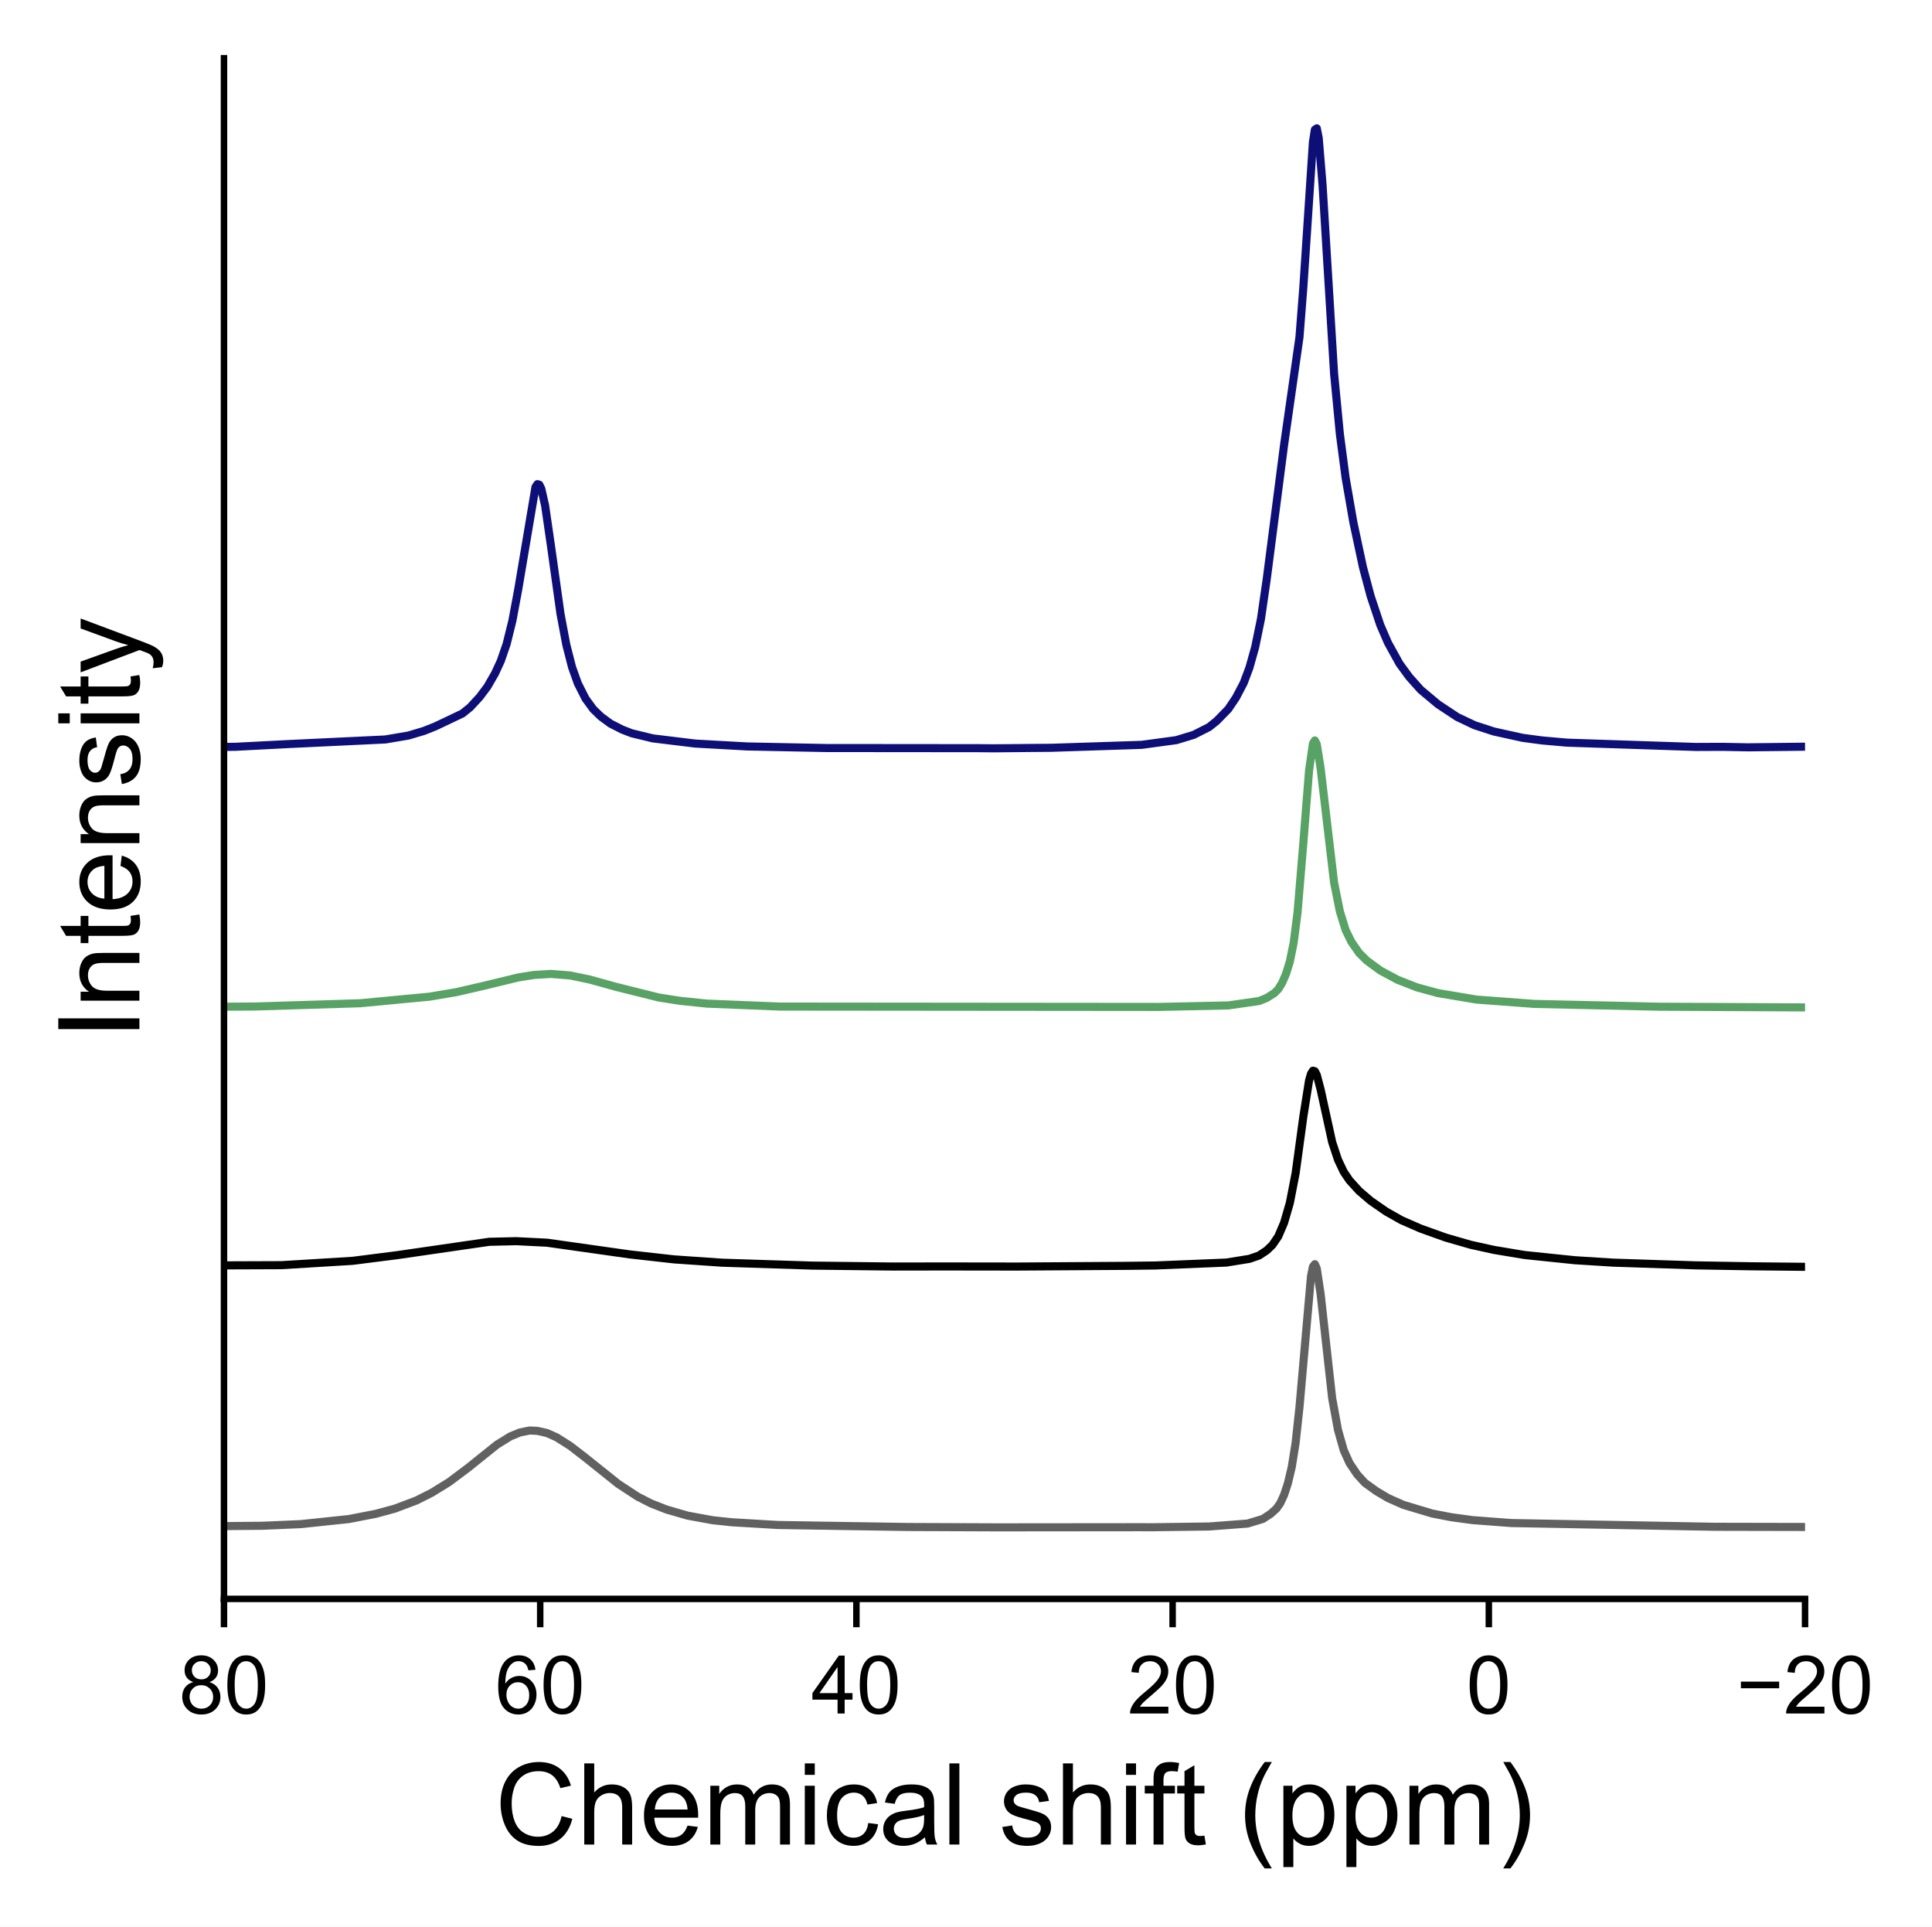
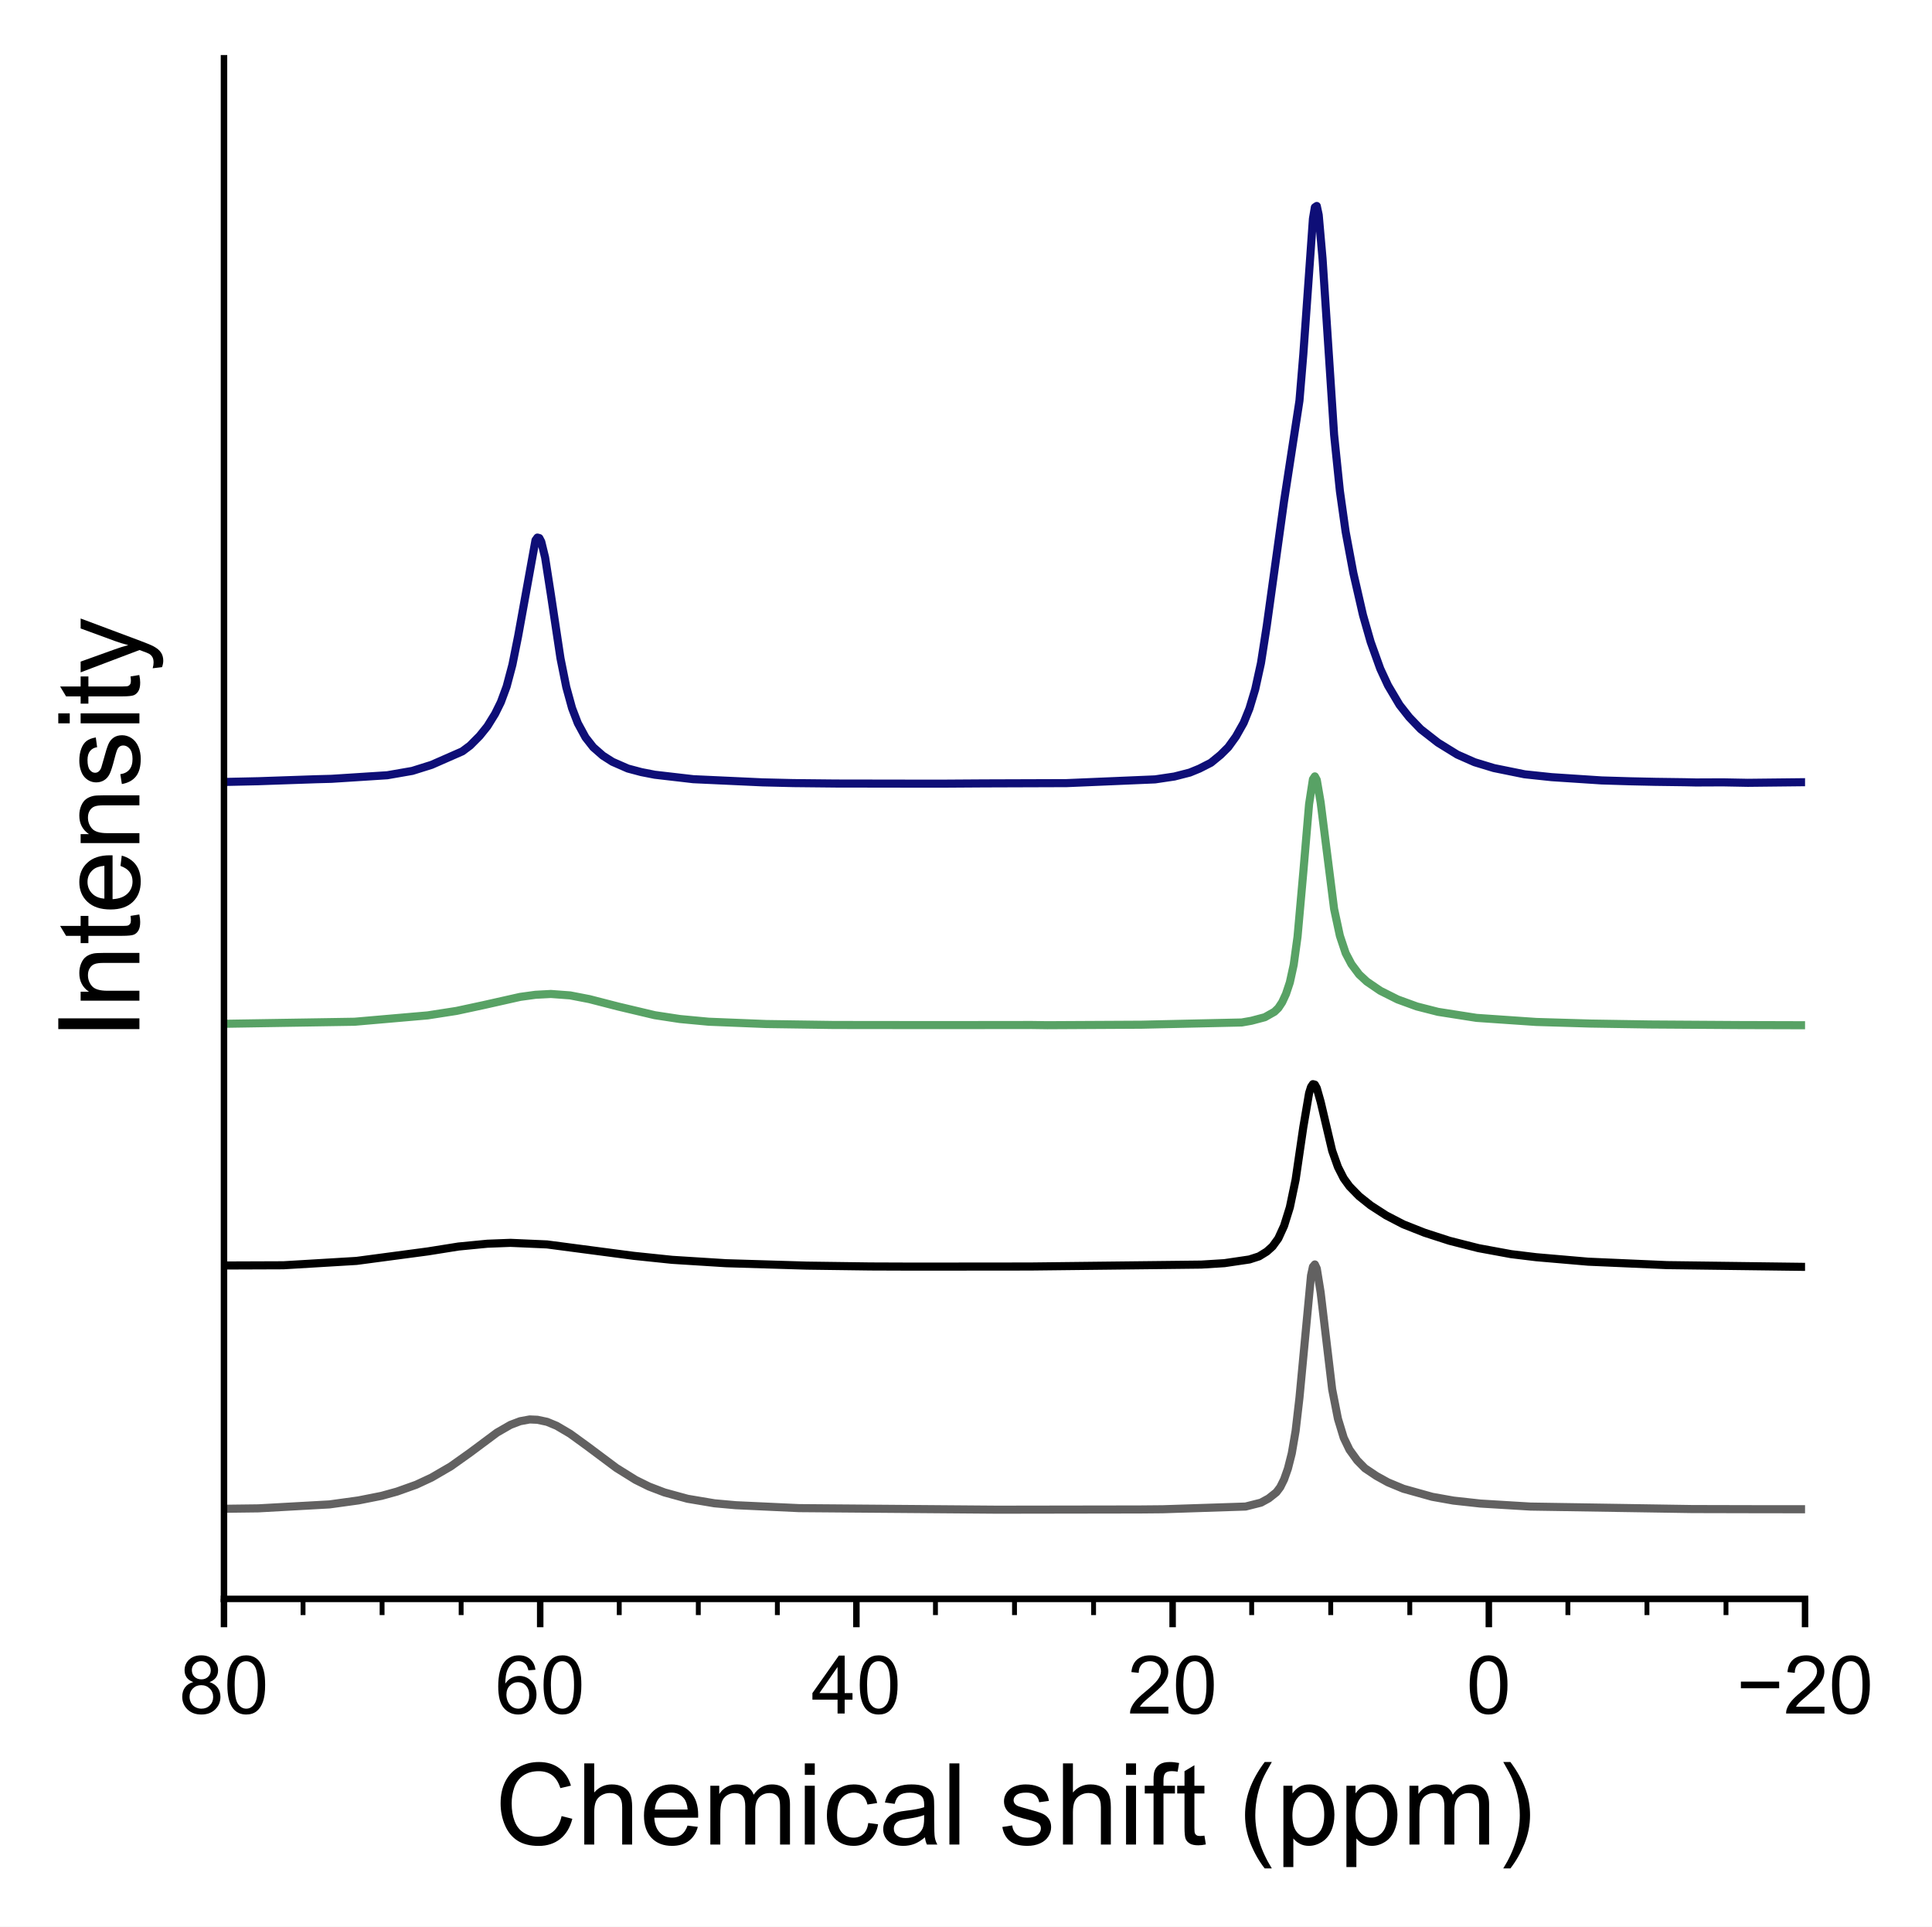
<svg xmlns="http://www.w3.org/2000/svg" xmlns:xlink="http://www.w3.org/1999/xlink" width="238.649pt" height="237.943pt" viewBox="0 0 238.649 237.943" version="1.1">
  <defs>
    <style type="text/css">*{stroke-linejoin: round; stroke-linecap: butt}</style>
  </defs>
  <g id="figure_1">
    <g id="patch_1">
      <path d="M 0 237.943  L 238.649 237.943  L 238.649 0  L 0 0  z " style="fill: #ffffff" />
    </g>
    <g id="axes_1">
      <g id="patch_2">
        <path d="M 27.668 197.46  L 222.968 197.46  L 222.968 7.2  L 27.668 7.2  z " style="fill: #ffffff" />
      </g>
      <g id="matplotlib.axis_1">
        <g id="xtick_1">
          <g id="line2d_1">
            <defs>
-               <path id="m7dfb2cfc0d" d="M 0 0  L 0 3.5  " style="stroke: #000000; stroke-width: 0.8" />
+               <path id="md7b07f695d" d="M 0 0  L 0 3.5  " style="stroke: #000000; stroke-width: 0.8" />
            </defs>
            <g>
-               <use xlink:href="#m7dfb2cfc0d" x="222.968" y="197.46" style="stroke: #000000; stroke-width: 0.8" />
+               <use xlink:href="#md7b07f695d" x="222.968" y="197.46" style="stroke: #000000; stroke-width: 0.8" />
            </g>
          </g>
          <g id="text_1">
            <g transform="translate(214.4863 211.6178) scale(0.1 -0.1)">
              <defs>
                <path id="ArialMT-2212" d="M 3381 1997  L 356 1997  L 356 2522  L 3381 2522  L 3381 1997  z " transform="scale(0.015625)" />
                <path id="ArialMT-32" d="M 3222 541  L 3222 0  L 194 0  Q 188 203 259 391  Q 375 700 629 1000  Q 884 1300 1366 1694  Q 2113 2306 2375 2664  Q 2638 3022 2638 3341  Q 2638 3675 2398 3904  Q 2159 4134 1775 4134  Q 1369 4134 1125 3890  Q 881 3647 878 3216  L 300 3275  Q 359 3922 746 4261  Q 1134 4600 1788 4600  Q 2447 4600 2831 4234  Q 3216 3869 3216 3328  Q 3216 3053 3103 2787  Q 2991 2522 2730 2228  Q 2469 1934 1863 1422  Q 1356 997 1212 845  Q 1069 694 975 541  L 3222 541  z " transform="scale(0.015625)" />
                <path id="ArialMT-30" d="M 266 2259  Q 266 3072 433 3567  Q 600 4063 929 4331  Q 1259 4600 1759 4600  Q 2128 4600 2406 4451  Q 2684 4303 2865 4023  Q 3047 3744 3150 3342  Q 3253 2941 3253 2259  Q 3253 1453 3087 958  Q 2922 463 2592 192  Q 2263 -78 1759 -78  Q 1097 -78 719 397  Q 266 969 266 2259  z M 844 2259  Q 844 1131 1108 757  Q 1372 384 1759 384  Q 2147 384 2411 759  Q 2675 1134 2675 2259  Q 2675 3391 2411 3762  Q 2147 4134 1753 4134  Q 1366 4134 1134 3806  Q 844 3388 844 2259  z " transform="scale(0.015625)" />
              </defs>
              <use xlink:href="#ArialMT-2212" />
              <use xlink:href="#ArialMT-32" x="58.398" />
              <use xlink:href="#ArialMT-30" x="114.014" />
            </g>
          </g>
        </g>
        <g id="xtick_2">
          <g id="line2d_2">
            <g>
-               <use xlink:href="#m7dfb2cfc0d" x="183.907" y="197.46" style="stroke: #000000; stroke-width: 0.8" />
+               <use xlink:href="#md7b07f695d" x="183.907" y="197.46" style="stroke: #000000; stroke-width: 0.8" />
            </g>
          </g>
          <g id="text_2">
            <g transform="translate(181.127 211.6178) scale(0.1 -0.1)">
              <use xlink:href="#ArialMT-30" />
            </g>
          </g>
        </g>
        <g id="xtick_3">
          <g id="line2d_3">
            <g>
-               <use xlink:href="#m7dfb2cfc0d" x="144.847" y="197.46" style="stroke: #000000; stroke-width: 0.8" />
+               <use xlink:href="#md7b07f695d" x="144.847" y="197.46" style="stroke: #000000; stroke-width: 0.8" />
            </g>
          </g>
          <g id="text_3">
            <g transform="translate(139.2866 211.6178) scale(0.1 -0.1)">
              <use xlink:href="#ArialMT-32" />
              <use xlink:href="#ArialMT-30" x="55.615" />
            </g>
          </g>
        </g>
        <g id="xtick_4">
          <g id="line2d_4">
            <g>
-               <use xlink:href="#m7dfb2cfc0d" x="105.787" y="197.46" style="stroke: #000000; stroke-width: 0.8" />
+               <use xlink:href="#md7b07f695d" x="105.787" y="197.46" style="stroke: #000000; stroke-width: 0.8" />
            </g>
          </g>
          <g id="text_4">
            <g transform="translate(100.2266 211.6178) scale(0.1 -0.1)">
              <defs>
                <path id="ArialMT-34" d="M 2069 0  L 2069 1097  L 81 1097  L 81 1613  L 2172 4581  L 2631 4581  L 2631 1613  L 3250 1613  L 3250 1097  L 2631 1097  L 2631 0  L 2069 0  z M 2069 1613  L 2069 3678  L 634 1613  L 2069 1613  z " transform="scale(0.015625)" />
              </defs>
              <use xlink:href="#ArialMT-34" />
              <use xlink:href="#ArialMT-30" x="55.615" />
            </g>
          </g>
        </g>
        <g id="xtick_5">
          <g id="line2d_5">
            <g>
-               <use xlink:href="#m7dfb2cfc0d" x="66.728" y="197.46" style="stroke: #000000; stroke-width: 0.8" />
+               <use xlink:href="#md7b07f695d" x="66.728" y="197.46" style="stroke: #000000; stroke-width: 0.8" />
            </g>
          </g>
          <g id="text_5">
            <g transform="translate(61.16656 211.6178) scale(0.1 -0.1)">
              <defs>
                <path id="ArialMT-36" d="M 3184 3459  L 2625 3416  Q 2550 3747 2413 3897  Q 2184 4138 1850 4138  Q 1581 4138 1378 3988  Q 1113 3794 959 3422  Q 806 3050 800 2363  Q 1003 2672 1297 2822  Q 1591 2972 1913 2972  Q 2475 2972 2870 2558  Q 3266 2144 3266 1488  Q 3266 1056 3080 686  Q 2894 316 2569 119  Q 2244 -78 1831 -78  Q 1128 -78 684 439  Q 241 956 241 2144  Q 241 3472 731 4075  Q 1159 4600 1884 4600  Q 2425 4600 2770 4297  Q 3116 3994 3184 3459  z M 888 1484  Q 888 1194 1011 928  Q 1134 663 1356 523  Q 1578 384 1822 384  Q 2178 384 2434 671  Q 2691 959 2691 1453  Q 2691 1928 2437 2201  Q 2184 2475 1800 2475  Q 1419 2475 1153 2201  Q 888 1928 888 1484  z " transform="scale(0.015625)" />
              </defs>
              <use xlink:href="#ArialMT-36" />
              <use xlink:href="#ArialMT-30" x="55.615" />
            </g>
          </g>
        </g>
        <g id="xtick_6">
          <g id="line2d_6">
            <g>
-               <use xlink:href="#m7dfb2cfc0d" x="27.668" y="197.46" style="stroke: #000000; stroke-width: 0.8" />
+               <use xlink:href="#md7b07f695d" x="27.668" y="197.46" style="stroke: #000000; stroke-width: 0.8" />
            </g>
          </g>
          <g id="text_6">
            <g transform="translate(22.10656 211.6178) scale(0.1 -0.1)">
              <defs>
                <path id="ArialMT-38" d="M 1131 2484  Q 781 2613 612 2850  Q 444 3088 444 3419  Q 444 3919 803 4259  Q 1163 4600 1759 4600  Q 2359 4600 2725 4251  Q 3091 3903 3091 3403  Q 3091 3084 2923 2848  Q 2756 2613 2416 2484  Q 2838 2347 3058 2040  Q 3278 1734 3278 1309  Q 3278 722 2862 322  Q 2447 -78 1769 -78  Q 1091 -78 675 323  Q 259 725 259 1325  Q 259 1772 486 2073  Q 713 2375 1131 2484  z M 1019 3438  Q 1019 3113 1228 2906  Q 1438 2700 1772 2700  Q 2097 2700 2305 2904  Q 2513 3109 2513 3406  Q 2513 3716 2298 3927  Q 2084 4138 1766 4138  Q 1444 4138 1231 3931  Q 1019 3725 1019 3438  z M 838 1322  Q 838 1081 952 856  Q 1066 631 1291 507  Q 1516 384 1775 384  Q 2178 384 2440 643  Q 2703 903 2703 1303  Q 2703 1709 2433 1975  Q 2163 2241 1756 2241  Q 1359 2241 1098 1978  Q 838 1716 838 1322  z " transform="scale(0.015625)" />
              </defs>
              <use xlink:href="#ArialMT-38" />
              <use xlink:href="#ArialMT-30" x="55.615" />
+             </g>
+           </g>
+         </g>
+         <g id="xtick_7">
+           <g id="line2d_7">
+             <defs>
+               <path id="m6c7174c945" d="M 0 0  L 0 2  " style="stroke: #000000; stroke-width: 0.6" />
+             </defs>
+             <g>
+               <use xlink:href="#m6c7174c945" x="213.202" y="197.46" style="stroke: #000000; stroke-width: 0.6" />
+             </g>
+           </g>
+         </g>
+         <g id="xtick_8">
+           <g id="line2d_8">
+             <g>
+               <use xlink:href="#m6c7174c945" x="203.438" y="197.46" style="stroke: #000000; stroke-width: 0.6" />
+             </g>
+           </g>
+         </g>
+         <g id="xtick_9">
+           <g id="line2d_9">
+             <g>
+               <use xlink:href="#m6c7174c945" x="193.673" y="197.46" style="stroke: #000000; stroke-width: 0.6" />
+             </g>
+           </g>
+         </g>
+         <g id="xtick_10">
+           <g id="line2d_10">
+             <g>
+               <use xlink:href="#m6c7174c945" x="174.143" y="197.46" style="stroke: #000000; stroke-width: 0.6" />
+             </g>
+           </g>
+         </g>
+         <g id="xtick_11">
+           <g id="line2d_11">
+             <g>
+               <use xlink:href="#m6c7174c945" x="164.377" y="197.46" style="stroke: #000000; stroke-width: 0.6" />
+             </g>
+           </g>
+         </g>
+         <g id="xtick_12">
+           <g id="line2d_12">
+             <g>
+               <use xlink:href="#m6c7174c945" x="154.613" y="197.46" style="stroke: #000000; stroke-width: 0.6" />
+             </g>
+           </g>
+         </g>
+         <g id="xtick_13">
+           <g id="line2d_13">
+             <g>
+               <use xlink:href="#m6c7174c945" x="135.083" y="197.46" style="stroke: #000000; stroke-width: 0.6" />
+             </g>
+           </g>
+         </g>
+         <g id="xtick_14">
+           <g id="line2d_14">
+             <g>
+               <use xlink:href="#m6c7174c945" x="125.317" y="197.46" style="stroke: #000000; stroke-width: 0.6" />
+             </g>
+           </g>
+         </g>
+         <g id="xtick_15">
+           <g id="line2d_15">
+             <g>
+               <use xlink:href="#m6c7174c945" x="115.552" y="197.46" style="stroke: #000000; stroke-width: 0.6" />
+             </g>
+           </g>
+         </g>
+         <g id="xtick_16">
+           <g id="line2d_16">
+             <g>
+               <use xlink:href="#m6c7174c945" x="96.022" y="197.46" style="stroke: #000000; stroke-width: 0.6" />
+             </g>
+           </g>
+         </g>
+         <g id="xtick_17">
+           <g id="line2d_17">
+             <g>
+               <use xlink:href="#m6c7174c945" x="86.257" y="197.46" style="stroke: #000000; stroke-width: 0.6" />
+             </g>
+           </g>
+         </g>
+         <g id="xtick_18">
+           <g id="line2d_18">
+             <g>
+               <use xlink:href="#m6c7174c945" x="76.493" y="197.46" style="stroke: #000000; stroke-width: 0.6" />
+             </g>
+           </g>
+         </g>
+         <g id="xtick_19">
+           <g id="line2d_19">
+             <g>
+               <use xlink:href="#m6c7174c945" x="56.962" y="197.46" style="stroke: #000000; stroke-width: 0.6" />
+             </g>
+           </g>
+         </g>
+         <g id="xtick_20">
+           <g id="line2d_20">
+             <g>
+               <use xlink:href="#m6c7174c945" x="47.197" y="197.46" style="stroke: #000000; stroke-width: 0.6" />
+             </g>
+           </g>
+         </g>
+         <g id="xtick_21">
+           <g id="line2d_21">
+             <g>
+               <use xlink:href="#m6c7174c945" x="37.432" y="197.46" style="stroke: #000000; stroke-width: 0.6" />
            </g>
          </g>
        </g>
        <g id="text_7">
          <g transform="translate(61.13844 227.7969) scale(0.14 -0.14)">
            <defs>
              <path id="ArialMT-43" d="M 3763 1606  L 4369 1453  Q 4178 706 3683 314  Q 3188 -78 2472 -78  Q 1731 -78 1267 223  Q 803 525 561 1097  Q 319 1669 319 2325  Q 319 3041 592 3573  Q 866 4106 1370 4382  Q 1875 4659 2481 4659  Q 3169 4659 3637 4309  Q 4106 3959 4291 3325  L 3694 3184  Q 3534 3684 3231 3912  Q 2928 4141 2469 4141  Q 1941 4141 1586 3887  Q 1231 3634 1087 3207  Q 944 2781 944 2328  Q 944 1744 1114 1308  Q 1284 872 1643 656  Q 2003 441 2422 441  Q 2931 441 3284 734  Q 3638 1028 3763 1606  z " transform="scale(0.015625)" />
              <path id="ArialMT-68" d="M 422 0  L 422 4581  L 984 4581  L 984 2938  Q 1378 3394 1978 3394  Q 2347 3394 2619 3248  Q 2891 3103 3008 2847  Q 3125 2591 3125 2103  L 3125 0  L 2563 0  L 2563 2103  Q 2563 2525 2380 2717  Q 2197 2909 1863 2909  Q 1613 2909 1392 2779  Q 1172 2650 1078 2428  Q 984 2206 984 1816  L 984 0  L 422 0  z " transform="scale(0.015625)" />
              <path id="ArialMT-65" d="M 2694 1069  L 3275 997  Q 3138 488 2766 206  Q 2394 -75 1816 -75  Q 1088 -75 661 373  Q 234 822 234 1631  Q 234 2469 665 2931  Q 1097 3394 1784 3394  Q 2450 3394 2872 2941  Q 3294 2488 3294 1666  Q 3294 1616 3291 1516  L 816 1516  Q 847 969 1125 678  Q 1403 388 1819 388  Q 2128 388 2347 550  Q 2566 713 2694 1069  z M 847 1978  L 2700 1978  Q 2663 2397 2488 2606  Q 2219 2931 1791 2931  Q 1403 2931 1139 2672  Q 875 2413 847 1978  z " transform="scale(0.015625)" />
              <path id="ArialMT-6d" d="M 422 0  L 422 3319  L 925 3319  L 925 2853  Q 1081 3097 1340 3245  Q 1600 3394 1931 3394  Q 2300 3394 2536 3241  Q 2772 3088 2869 2813  Q 3263 3394 3894 3394  Q 4388 3394 4653 3120  Q 4919 2847 4919 2278  L 4919 0  L 4359 0  L 4359 2091  Q 4359 2428 4304 2576  Q 4250 2725 4106 2815  Q 3963 2906 3769 2906  Q 3419 2906 3187 2673  Q 2956 2441 2956 1928  L 2956 0  L 2394 0  L 2394 2156  Q 2394 2531 2256 2718  Q 2119 2906 1806 2906  Q 1569 2906 1367 2781  Q 1166 2656 1075 2415  Q 984 2175 984 1722  L 984 0  L 422 0  z " transform="scale(0.015625)" />
              <path id="ArialMT-69" d="M 425 3934  L 425 4581  L 988 4581  L 988 3934  L 425 3934  z M 425 0  L 425 3319  L 988 3319  L 988 0  L 425 0  z " transform="scale(0.015625)" />
              <path id="ArialMT-63" d="M 2588 1216  L 3141 1144  Q 3050 572 2676 248  Q 2303 -75 1759 -75  Q 1078 -75 664 370  Q 250 816 250 1647  Q 250 2184 428 2587  Q 606 2991 970 3192  Q 1334 3394 1763 3394  Q 2303 3394 2647 3120  Q 2991 2847 3088 2344  L 2541 2259  Q 2463 2594 2264 2762  Q 2066 2931 1784 2931  Q 1359 2931 1093 2626  Q 828 2322 828 1663  Q 828 994 1084 691  Q 1341 388 1753 388  Q 2084 388 2306 591  Q 2528 794 2588 1216  z " transform="scale(0.015625)" />
              <path id="ArialMT-61" d="M 2588 409  Q 2275 144 1986 34  Q 1697 -75 1366 -75  Q 819 -75 525 192  Q 231 459 231 875  Q 231 1119 342 1320  Q 453 1522 633 1644  Q 813 1766 1038 1828  Q 1203 1872 1538 1913  Q 2219 1994 2541 2106  Q 2544 2222 2544 2253  Q 2544 2597 2384 2738  Q 2169 2928 1744 2928  Q 1347 2928 1158 2789  Q 969 2650 878 2297  L 328 2372  Q 403 2725 575 2942  Q 747 3159 1072 3276  Q 1397 3394 1825 3394  Q 2250 3394 2515 3294  Q 2781 3194 2906 3042  Q 3031 2891 3081 2659  Q 3109 2516 3109 2141  L 3109 1391  Q 3109 606 3145 398  Q 3181 191 3288 0  L 2700 0  Q 2613 175 2588 409  z M 2541 1666  Q 2234 1541 1622 1453  Q 1275 1403 1131 1340  Q 988 1278 909 1158  Q 831 1038 831 891  Q 831 666 1001 516  Q 1172 366 1500 366  Q 1825 366 2078 508  Q 2331 650 2450 897  Q 2541 1088 2541 1459  L 2541 1666  z " transform="scale(0.015625)" />
              <path id="ArialMT-6c" d="M 409 0  L 409 4581  L 972 4581  L 972 0  L 409 0  z " transform="scale(0.015625)" />
              <path id="ArialMT-20" transform="scale(0.015625)" />
              <path id="ArialMT-73" d="M 197 991  L 753 1078  Q 800 744 1014 566  Q 1228 388 1613 388  Q 2000 388 2187 545  Q 2375 703 2375 916  Q 2375 1106 2209 1216  Q 2094 1291 1634 1406  Q 1016 1563 777 1677  Q 538 1791 414 1992  Q 291 2194 291 2438  Q 291 2659 392 2848  Q 494 3038 669 3163  Q 800 3259 1026 3326  Q 1253 3394 1513 3394  Q 1903 3394 2198 3281  Q 2494 3169 2634 2976  Q 2775 2784 2828 2463  L 2278 2388  Q 2241 2644 2061 2787  Q 1881 2931 1553 2931  Q 1166 2931 1000 2803  Q 834 2675 834 2503  Q 834 2394 903 2306  Q 972 2216 1119 2156  Q 1203 2125 1616 2013  Q 2213 1853 2448 1751  Q 2684 1650 2818 1456  Q 2953 1263 2953 975  Q 2953 694 2789 445  Q 2625 197 2315 61  Q 2006 -75 1616 -75  Q 969 -75 630 194  Q 291 463 197 991  z " transform="scale(0.015625)" />
              <path id="ArialMT-66" d="M 556 0  L 556 2881  L 59 2881  L 59 3319  L 556 3319  L 556 3672  Q 556 4006 616 4169  Q 697 4388 901 4523  Q 1106 4659 1475 4659  Q 1713 4659 2000 4603  L 1916 4113  Q 1741 4144 1584 4144  Q 1328 4144 1222 4034  Q 1116 3925 1116 3625  L 1116 3319  L 1763 3319  L 1763 2881  L 1116 2881  L 1116 0  L 556 0  z " transform="scale(0.015625)" />
              <path id="ArialMT-74" d="M 1650 503  L 1731 6  Q 1494 -44 1306 -44  Q 1000 -44 831 53  Q 663 150 594 308  Q 525 466 525 972  L 525 2881  L 113 2881  L 113 3319  L 525 3319  L 525 4141  L 1084 4478  L 1084 3319  L 1650 3319  L 1650 2881  L 1084 2881  L 1084 941  Q 1084 700 1114 631  Q 1144 563 1211 522  Q 1278 481 1403 481  Q 1497 481 1650 503  z " transform="scale(0.015625)" />
              <path id="ArialMT-28" d="M 1497 -1347  Q 1031 -759 709 28  Q 388 816 388 1659  Q 388 2403 628 3084  Q 909 3875 1497 4659  L 1900 4659  Q 1522 4009 1400 3731  Q 1209 3300 1100 2831  Q 966 2247 966 1656  Q 966 153 1900 -1347  L 1497 -1347  z " transform="scale(0.015625)" />
              <path id="ArialMT-70" d="M 422 -1272  L 422 3319  L 934 3319  L 934 2888  Q 1116 3141 1344 3267  Q 1572 3394 1897 3394  Q 2322 3394 2647 3175  Q 2972 2956 3137 2557  Q 3303 2159 3303 1684  Q 3303 1175 3120 767  Q 2938 359 2589 142  Q 2241 -75 1856 -75  Q 1575 -75 1351 44  Q 1128 163 984 344  L 984 -1272  L 422 -1272  z M 931 1641  Q 931 1000 1190 694  Q 1450 388 1819 388  Q 2194 388 2461 705  Q 2728 1022 2728 1688  Q 2728 2322 2467 2637  Q 2206 2953 1844 2953  Q 1484 2953 1207 2617  Q 931 2281 931 1641  z " transform="scale(0.015625)" />
              <path id="ArialMT-29" d="M 791 -1347  L 388 -1347  Q 1322 153 1322 1656  Q 1322 2244 1188 2822  Q 1081 3291 891 3722  Q 769 4003 388 4659  L 791 4659  Q 1378 3875 1659 3084  Q 1900 2403 1900 1659  Q 1900 816 1576 28  Q 1253 -759 791 -1347  z " transform="scale(0.015625)" />
            </defs>
            <use xlink:href="#ArialMT-43" />
            <use xlink:href="#ArialMT-68" x="72.217" />
            <use xlink:href="#ArialMT-65" x="127.832" />
            <use xlink:href="#ArialMT-6d" x="183.447" />
            <use xlink:href="#ArialMT-69" x="266.748" />
            <use xlink:href="#ArialMT-63" x="288.965" />
            <use xlink:href="#ArialMT-61" x="338.965" />
            <use xlink:href="#ArialMT-6c" x="394.58" />
            <use xlink:href="#ArialMT-20" x="416.797" />
            <use xlink:href="#ArialMT-73" x="444.58" />
            <use xlink:href="#ArialMT-68" x="494.58" />
            <use xlink:href="#ArialMT-69" x="550.195" />
            <use xlink:href="#ArialMT-66" x="572.412" />
            <use xlink:href="#ArialMT-74" x="600.195" />
            <use xlink:href="#ArialMT-20" x="627.979" />
            <use xlink:href="#ArialMT-28" x="655.762" />
            <use xlink:href="#ArialMT-70" x="689.062" />
            <use xlink:href="#ArialMT-70" x="744.678" />
            <use xlink:href="#ArialMT-6d" x="800.293" />
            <use xlink:href="#ArialMT-29" x="883.594" />
          </g>
        </g>
      </g>
      <g id="matplotlib.axis_2">
        <g id="ytick_1">
-           <g id="line2d_7" />
+           <g id="line2d_22" />
        </g>
        <g id="ytick_2">
-           <g id="line2d_8" />
+           <g id="line2d_23" />
        </g>
        <g id="ytick_3">
-           <g id="line2d_9" />
+           <g id="line2d_24" />
        </g>
        <g id="ytick_4">
-           <g id="line2d_10" />
+           <g id="line2d_25" />
        </g>
        <g id="ytick_5">
-           <g id="line2d_11" />
+           <g id="line2d_26" />
        </g>
        <g id="ytick_6">
-           <g id="line2d_12" />
+           <g id="line2d_27" />
        </g>
        <g id="ytick_7">
-           <g id="line2d_13" />
+           <g id="line2d_28" />
        </g>
        <g id="text_8">
          <g transform="translate(17.22094 128.3973) rotate(-90) scale(0.14 -0.14)">
            <defs>
              <path id="ArialMT-49" d="M 597 0  L 597 4581  L 1203 4581  L 1203 0  L 597 0  z " transform="scale(0.015625)" />
              <path id="ArialMT-6e" d="M 422 0  L 422 3319  L 928 3319  L 928 2847  Q 1294 3394 1984 3394  Q 2284 3394 2536 3286  Q 2788 3178 2913 3003  Q 3038 2828 3088 2588  Q 3119 2431 3119 2041  L 3119 0  L 2556 0  L 2556 2019  Q 2556 2363 2490 2533  Q 2425 2703 2258 2804  Q 2091 2906 1866 2906  Q 1506 2906 1245 2678  Q 984 2450 984 1813  L 984 0  L 422 0  z " transform="scale(0.015625)" />
              <path id="ArialMT-79" d="M 397 -1278  L 334 -750  Q 519 -800 656 -800  Q 844 -800 956 -737  Q 1069 -675 1141 -563  Q 1194 -478 1313 -144  Q 1328 -97 1363 -6  L 103 3319  L 709 3319  L 1400 1397  Q 1534 1031 1641 628  Q 1738 1016 1872 1384  L 2581 3319  L 3144 3319  L 1881 -56  Q 1678 -603 1566 -809  Q 1416 -1088 1222 -1217  Q 1028 -1347 759 -1347  Q 597 -1347 397 -1278  z " transform="scale(0.015625)" />
            </defs>
            <use xlink:href="#ArialMT-49" />
            <use xlink:href="#ArialMT-6e" x="27.783" />
            <use xlink:href="#ArialMT-74" x="83.398" />
            <use xlink:href="#ArialMT-65" x="111.182" />
            <use xlink:href="#ArialMT-6e" x="166.797" />
            <use xlink:href="#ArialMT-73" x="222.412" />
            <use xlink:href="#ArialMT-69" x="272.412" />
            <use xlink:href="#ArialMT-74" x="294.629" />
            <use xlink:href="#ArialMT-79" x="322.412" />
          </g>
        </g>
      </g>
-       <g id="line2d_14">
-         <path d="M -1 124.354  L 9.335 124.395  L 15.753 124.385  L 21.22 124.363  L 31.441 124.304  L 44.515 123.897  L 53.073 123.084  L 56.4 122.522  L 59.728 121.754  L 64.007 120.717  L 65.909 120.41  L 68.048 120.277  L 70.425 120.467  L 72.802 120.96  L 76.13 121.881  L 81.36 123.186  L 83.974 123.597  L 87.302 123.943  L 96.335 124.31  L 143.163 124.353  L 151.72 124.169  L 155.524 123.626  L 156.474 123.239  L 157.425 122.639  L 157.901 122.149  L 158.376 121.379  L 158.851 120.279  L 159.327 118.747  L 159.802 116.412  L 160.278 112.689  L 160.991 104.132  L 161.704 95.118  L 162.179 91.821  L 162.417 91.443  L 162.655 91.911  L 163.13 94.882  L 164.794 109.006  L 165.507 112.567  L 166.22 114.866  L 166.933 116.322  L 167.884 117.688  L 168.835 118.633  L 170.499 119.852  L 172.638 121.003  L 175.015 121.933  L 177.63 122.647  L 182.384 123.445  L 189.515 123.98  L 204.966 124.327  L 230.163 124.446  L 232.54 124.419  L 239.649 124.436  L 239.649 124.436  " clip-path="url(#p037edbd0fa)" style="fill: none; stroke: #58a265; stroke-linecap: square" />
-       </g>
-       <g id="line2d_15">
-         <path d="M -1 92.34  L 3.155 92.404  L 8.146 92.427  L 29.064 92.228  L 35.482 91.897  L 47.605 91.322  L 50.458 90.837  L 52.36 90.269  L 53.786 89.702  L 57.114 88.122  L 58.064 87.36  L 59.253 86.075  L 60.204 84.805  L 61.155 83.154  L 61.868 81.605  L 62.581 79.531  L 63.294 76.65  L 64.007 72.827  L 66.146 60.144  L 66.384 59.793  L 66.622 59.861  L 66.86 60.347  L 67.335 62.435  L 68.048 67.355  L 69.237 75.815  L 69.95 79.614  L 70.663 82.399  L 71.376 84.398  L 72.327 86.277  L 73.278 87.578  L 74.228 88.498  L 75.417 89.37  L 76.843 90.097  L 78.032 90.558  L 80.646 91.19  L 85.876 91.828  L 92.294 92.185  L 102.04 92.38  L 120.819 92.397  L 122.72 92.416  L 127.712 92.369  L 129.851 92.352  L 141.024 91.987  L 145.302 91.406  L 147.442 90.756  L 149.343 89.796  L 150.294 89.035  L 151.72 87.575  L 152.671 86.16  L 153.622 84.35  L 154.335 82.454  L 155.048 79.906  L 155.761 76.423  L 156.474 71.503  L 158.614 54.948  L 160.515 41.655  L 160.991 35.512  L 162.179 17.535  L 162.417 16.022  L 162.655 15.848  L 162.892 17.037  L 163.368 22.836  L 164.794 46.167  L 165.507 53.611  L 166.22 59.036  L 167.171 64.496  L 168.36 70.057  L 169.31 73.625  L 170.499 77.186  L 171.45 79.387  L 172.876 81.967  L 174.065 83.591  L 175.491 85.186  L 177.63 86.977  L 180.007 88.55  L 182.146 89.563  L 184.524 90.337  L 188.089 91.123  L 190.466 91.441  L 193.556 91.715  L 209.483 92.247  L 212.81 92.233  L 215.901 92.294  L 236.343 92.064  L 239.649 91.846  L 239.649 91.846  " clip-path="url(#p037edbd0fa)" style="fill: none; stroke: #0e0e77; stroke-linecap: square" />
-       </g>
-       <g id="line2d_16">
-         <path d="M -1 156.376  L 34.769 156.246  L 43.564 155.71  L 49.032 155.014  L 60.441 153.359  L 63.769 153.282  L 67.573 153.471  L 77.794 154.918  L 83.261 155.531  L 89.204 155.94  L 100.376 156.3  L 110.36 156.414  L 116.778 156.404  L 125.573 156.416  L 139.122 156.33  L 142.687 156.286  L 151.483 155.924  L 154.335 155.464  L 155.524 155.052  L 156.474 154.424  L 157.187 153.737  L 157.901 152.681  L 158.614 151.008  L 159.327 148.556  L 160.04 144.887  L 160.991 137.917  L 161.704 133.422  L 161.942 132.605  L 162.179 132.23  L 162.417 132.295  L 162.655 132.758  L 163.13 134.557  L 164.556 141.054  L 165.269 143.214  L 165.983 144.721  L 166.696 145.773  L 167.884 147.08  L 169.31 148.299  L 171.212 149.618  L 173.114 150.693  L 175.491 151.732  L 178.581 152.838  L 181.671 153.728  L 184.524 154.358  L 188.327 154.993  L 194.507 155.633  L 199.261 155.933  L 209.483 156.27  L 216.376 156.384  L 224.22 156.463  L 229.688 156.492  L 239.649 156.513  L 239.649 156.513  " clip-path="url(#p037edbd0fa)" style="fill: none; stroke: #000000; stroke-linecap: square" />
-       </g>
-       <g id="line2d_17">
-         <path d="M -1 188.561  L 7.433 188.59  L 14.327 188.59  L 32.392 188.429  L 37.146 188.227  L 43.089 187.601  L 46.417 186.955  L 48.794 186.307  L 51.409 185.318  L 53.31 184.367  L 55.45 183.049  L 57.827 181.268  L 61.392 178.409  L 63.056 177.383  L 64.245 176.9  L 65.433 176.665  L 66.384 176.709  L 67.573 176.98  L 68.761 177.508  L 70.425 178.562  L 72.327 180.029  L 76.368 183.26  L 78.745 184.817  L 80.409 185.669  L 82.31 186.416  L 84.925 187.176  L 88.015 187.742  L 90.392 187.995  L 96.097 188.333  L 112.261 188.582  L 123.196 188.625  L 140.548 188.608  L 142.45 188.611  L 149.343 188.52  L 154.097 188.158  L 155.999 187.581  L 156.95 186.958  L 157.663 186.322  L 158.138 185.647  L 158.614 184.622  L 159.089 183.178  L 159.565 181.164  L 160.04 178.187  L 160.515 173.801  L 161.942 157.596  L 162.179 156.429  L 162.417 156.123  L 162.655 156.667  L 163.13 159.818  L 164.556 172.681  L 165.269 176.578  L 165.983 179.097  L 166.696 180.681  L 167.646 182.091  L 168.597 183.131  L 170.024 184.158  L 171.45 185.003  L 173.351 185.849  L 176.917 186.918  L 179.294 187.377  L 181.909 187.731  L 186.663 188.092  L 211.86 188.556  L 223.269 188.579  L 239.649 188.57  L 239.649 188.57  " clip-path="url(#p037edbd0fa)" style="fill: none; stroke: #626161; stroke-linecap: square" />
+       <g id="line2d_29">
+         <path d="M -1 126.552  L 12.425 126.582  L 19.794 126.562  L 43.802 126.183  L 52.835 125.398  L 56.4 124.844  L 59.728 124.129  L 64.245 123.115  L 66.146 122.854  L 68.048 122.753  L 70.425 122.929  L 72.802 123.389  L 76.368 124.306  L 80.884 125.375  L 83.974 125.846  L 87.54 126.18  L 94.671 126.466  L 102.991 126.583  L 105.843 126.587  L 116.064 126.598  L 127.474 126.585  L 129.376 126.611  L 141.024 126.549  L 153.384 126.274  L 154.573 126.065  L 156.237 125.625  L 157.425 124.954  L 157.901 124.496  L 158.376 123.78  L 158.851 122.754  L 159.327 121.326  L 159.802 119.151  L 160.278 115.682  L 160.991 107.708  L 161.704 99.308  L 162.179 96.235  L 162.417 95.882  L 162.655 96.319  L 163.13 99.088  L 164.794 112.25  L 165.507 115.568  L 166.22 117.71  L 166.933 119.067  L 167.884 120.339  L 168.835 121.221  L 170.499 122.356  L 172.638 123.429  L 175.015 124.295  L 177.63 124.961  L 182.384 125.705  L 189.753 126.209  L 196.409 126.406  L 203.778 126.521  L 214.712 126.592  L 230.163 126.637  L 232.54 126.612  L 239.649 126.628  L 239.649 126.628  " clip-path="url(#pbbd6872cd8)" style="fill: none; stroke: #58a265; stroke-linecap: square" />
+       </g>
+       <g id="line2d_30">
+         <path d="M -1 96.718  L 4.105 96.807  L 16.704 96.813  L 31.917 96.478  L 39.048 96.233  L 40.95 96.183  L 47.843 95.741  L 50.933 95.203  L 53.31 94.458  L 57.114 92.788  L 58.064 92.078  L 59.253 90.881  L 60.204 89.697  L 61.155 88.159  L 61.868 86.715  L 62.581 84.783  L 63.294 82.098  L 64.007 78.536  L 66.146 66.716  L 66.384 66.389  L 66.622 66.452  L 66.86 66.905  L 67.335 68.851  L 68.048 73.436  L 69.237 81.319  L 69.95 84.859  L 70.663 87.455  L 71.376 89.318  L 72.327 91.069  L 73.278 92.281  L 74.466 93.322  L 75.655 94.08  L 77.556 94.912  L 79.22 95.354  L 80.884 95.678  L 85.638 96.228  L 94.196 96.62  L 97.999 96.711  L 103.228 96.764  L 114.163 96.781  L 116.778 96.779  L 121.532 96.748  L 131.753 96.714  L 142.687 96.252  L 145.064 95.898  L 146.966 95.411  L 148.155 94.924  L 149.581 94.197  L 150.769 93.224  L 151.72 92.279  L 152.671 90.96  L 153.622 89.273  L 154.335 87.506  L 155.048 85.132  L 155.761 81.886  L 156.474 77.301  L 158.614 61.874  L 160.515 49.487  L 160.991 43.763  L 162.179 27.01  L 162.417 25.601  L 162.655 25.438  L 162.892 26.547  L 163.368 31.95  L 164.794 53.692  L 165.507 60.628  L 166.22 65.684  L 167.171 70.771  L 168.36 75.954  L 169.31 79.279  L 170.499 82.597  L 171.45 84.648  L 172.876 87.052  L 174.065 88.566  L 175.491 90.052  L 177.63 91.721  L 180.007 93.187  L 182.146 94.131  L 184.524 94.853  L 188.327 95.624  L 191.655 95.976  L 197.835 96.381  L 201.401 96.488  L 204.491 96.555  L 208.056 96.602  L 209.483 96.633  L 212.81 96.619  L 215.901 96.676  L 236.581 96.45  L 239.649 96.258  L 239.649 96.258  " clip-path="url(#pbbd6872cd8)" style="fill: none; stroke: #0e0e77; stroke-linecap: square" />
+       </g>
+       <g id="line2d_31">
+         <path d="M -1 156.392  L 35.007 156.259  L 44.04 155.72  L 52.835 154.549  L 56.638 153.943  L 60.204 153.597  L 63.056 153.489  L 67.573 153.685  L 78.269 155.092  L 83.023 155.586  L 89.679 156.004  L 99.663 156.302  L 107.507 156.406  L 112.974 156.426  L 127.237 156.412  L 148.392 156.174  L 151.245 155.998  L 154.335 155.542  L 155.524 155.158  L 156.474 154.573  L 157.187 153.933  L 157.901 152.949  L 158.614 151.39  L 159.327 149.105  L 160.04 145.685  L 160.991 139.191  L 161.704 135.002  L 161.942 134.24  L 162.179 133.891  L 162.417 133.952  L 162.655 134.383  L 163.13 136.06  L 164.556 142.114  L 165.269 144.126  L 165.983 145.531  L 166.696 146.512  L 167.884 147.729  L 169.31 148.865  L 171.212 150.094  L 173.351 151.204  L 175.966 152.237  L 179.056 153.237  L 182.622 154.142  L 186.663 154.885  L 189.753 155.261  L 196.171 155.815  L 205.917 156.24  L 224.22 156.473  L 230.401 156.497  L 239.649 156.519  L 239.649 156.519  " clip-path="url(#pbbd6872cd8)" style="fill: none; stroke: #000000; stroke-linecap: square" />
+       </g>
+       <g id="line2d_32">
+         <path d="M -1 186.384  L 7.671 186.415  L 20.032 186.411  L 26.212 186.349  L 31.917 186.279  L 40.712 185.791  L 44.278 185.299  L 47.13 184.734  L 49.032 184.209  L 51.409 183.362  L 53.31 182.476  L 55.687 181.093  L 58.064 179.402  L 61.392 176.924  L 63.056 175.968  L 64.245 175.517  L 65.433 175.299  L 66.384 175.34  L 67.573 175.592  L 68.761 176.084  L 70.425 177.066  L 72.564 178.618  L 76.13 181.283  L 78.507 182.763  L 80.171 183.586  L 82.073 184.312  L 84.925 185.094  L 88.253 185.654  L 90.868 185.889  L 98.712 186.251  L 123.196 186.443  L 140.786 186.416  L 143.638 186.39  L 153.86 186.055  L 155.761 185.574  L 156.712 185.053  L 157.663 184.298  L 158.138 183.669  L 158.614 182.713  L 159.089 181.368  L 159.565 179.491  L 160.04 176.717  L 160.515 172.63  L 161.942 157.528  L 162.179 156.441  L 162.417 156.156  L 162.655 156.663  L 163.13 159.599  L 164.556 171.586  L 165.269 175.218  L 165.983 177.565  L 166.696 179.041  L 167.646 180.355  L 168.597 181.324  L 170.024 182.281  L 171.45 183.069  L 173.351 183.857  L 176.917 184.853  L 179.532 185.32  L 182.86 185.685  L 189.04 186.058  L 209.007 186.365  L 218.515 186.387  L 239.649 186.393  L 239.649 186.393  " clip-path="url(#pbbd6872cd8)" style="fill: none; stroke: #626161; stroke-linecap: square" />
      </g>
      <g id="patch_3">
        <path d="M 27.668 197.46  L 27.668 7.2  " style="fill: none; stroke: #000000; stroke-width: 0.8; stroke-linejoin: miter; stroke-linecap: square" />
      </g>
      <g id="patch_4">
        <path d="M 27.668 197.46  L 222.968 197.46  " style="fill: none; stroke: #000000; stroke-width: 0.8; stroke-linejoin: miter; stroke-linecap: square" />
      </g>
    </g>
  </g>
  <defs>
-     <clipPath id="p037edbd0fa">
+     <clipPath id="pbbd6872cd8">
      <rect x="27.668" y="7.2" width="195.3" height="190.26" />
    </clipPath>
  </defs>
</svg>
